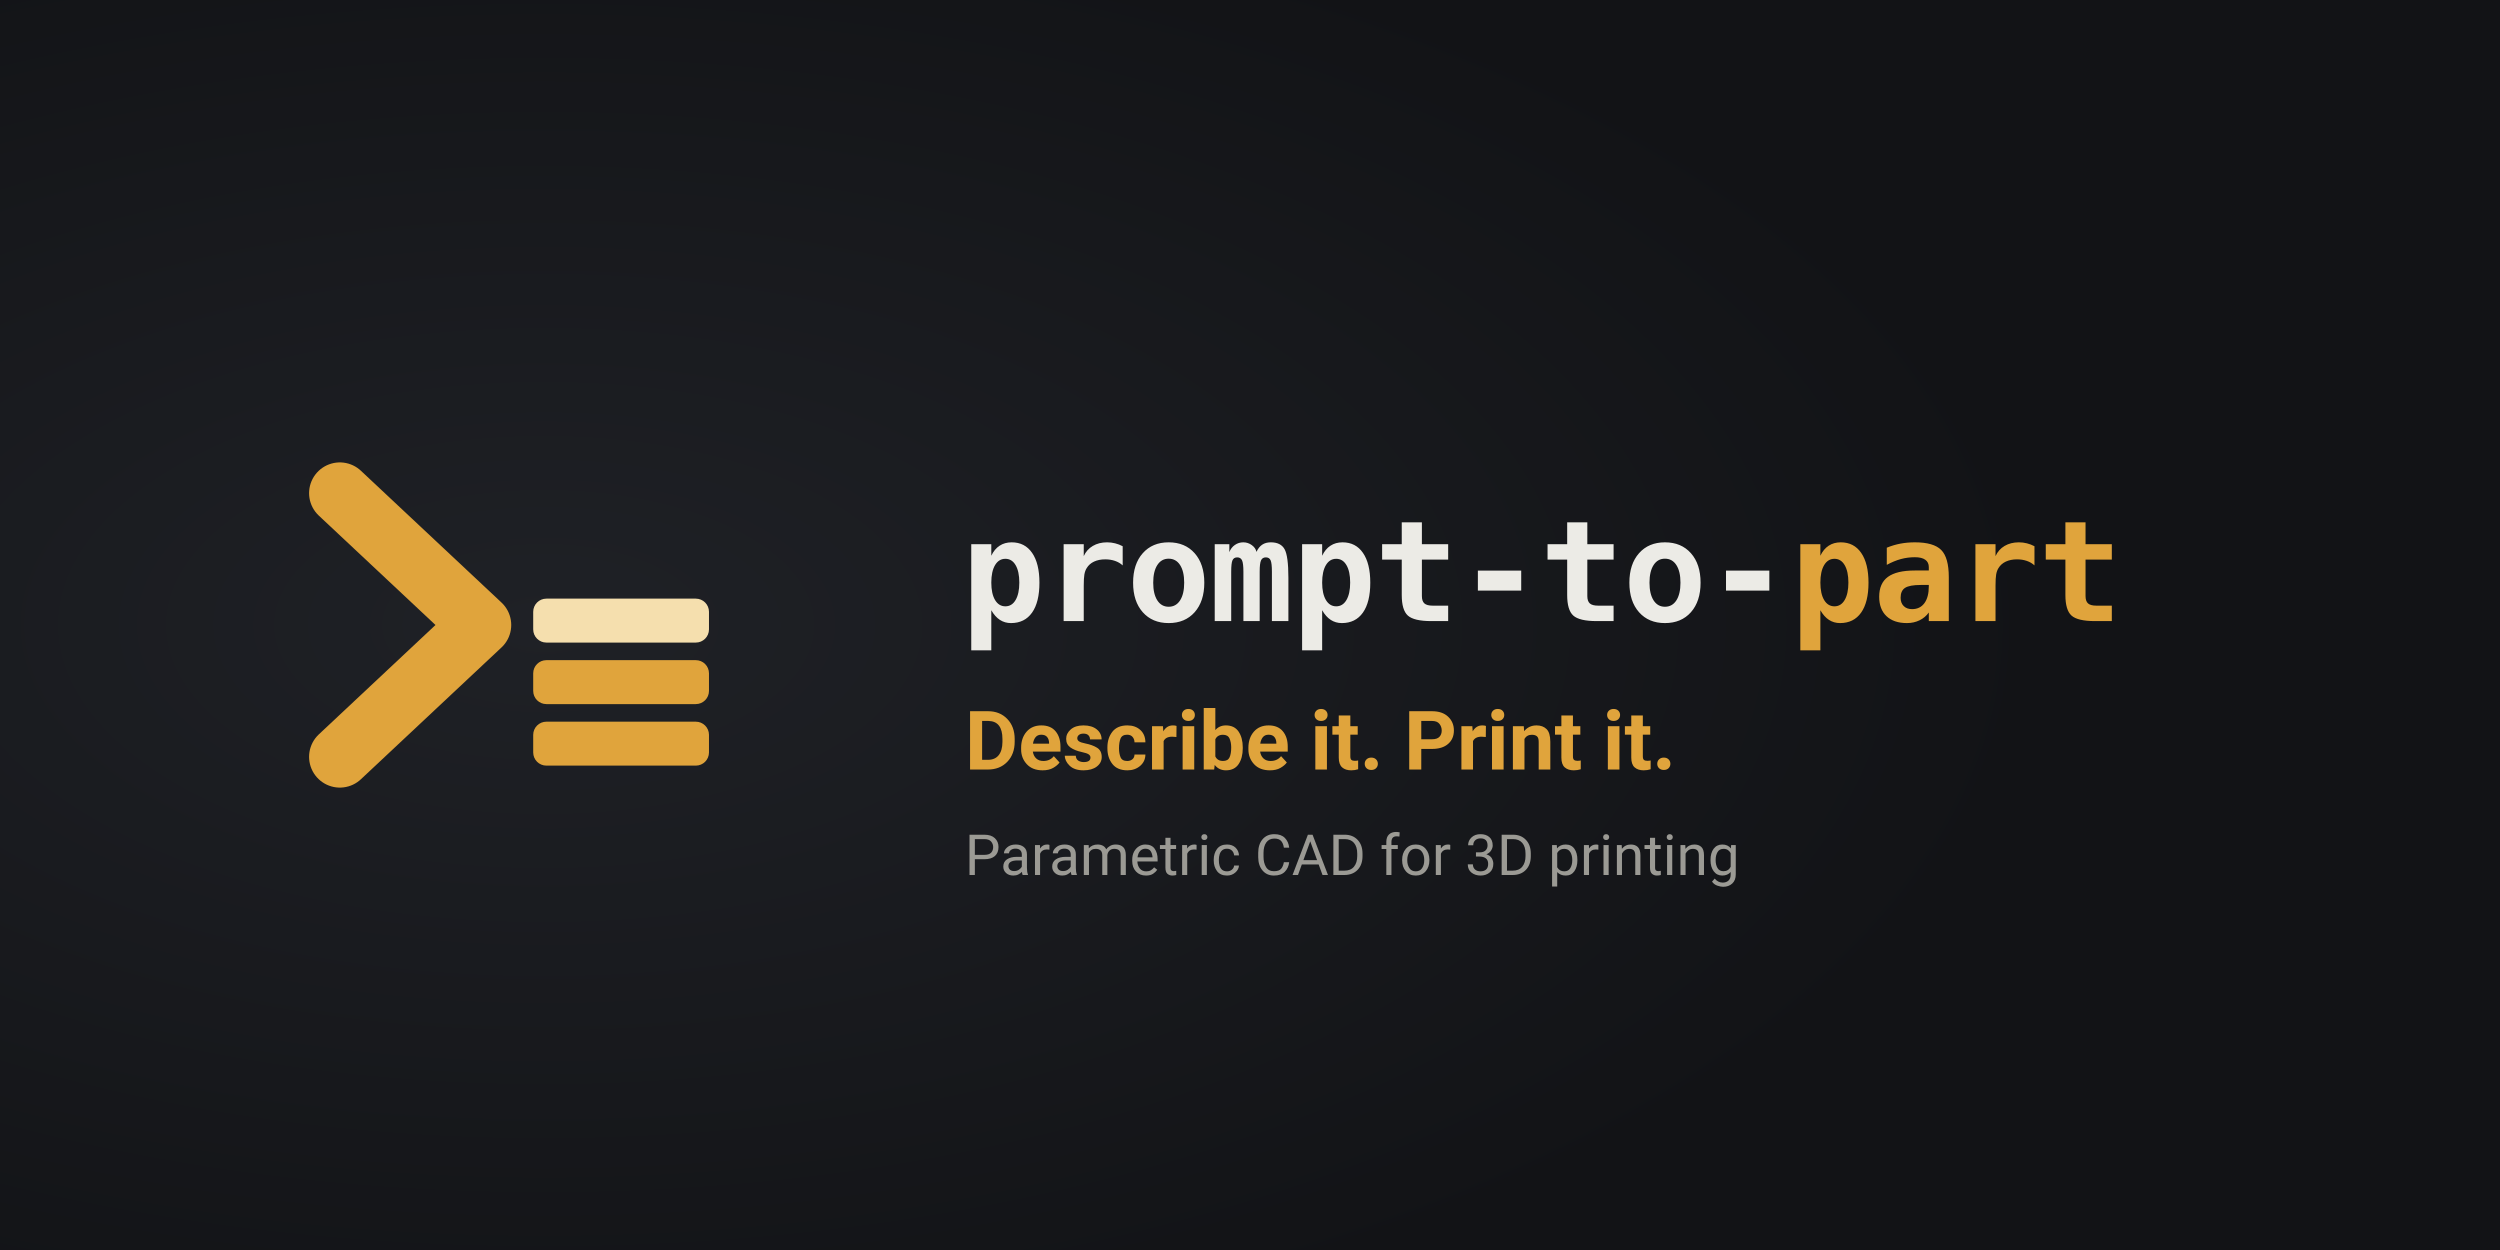
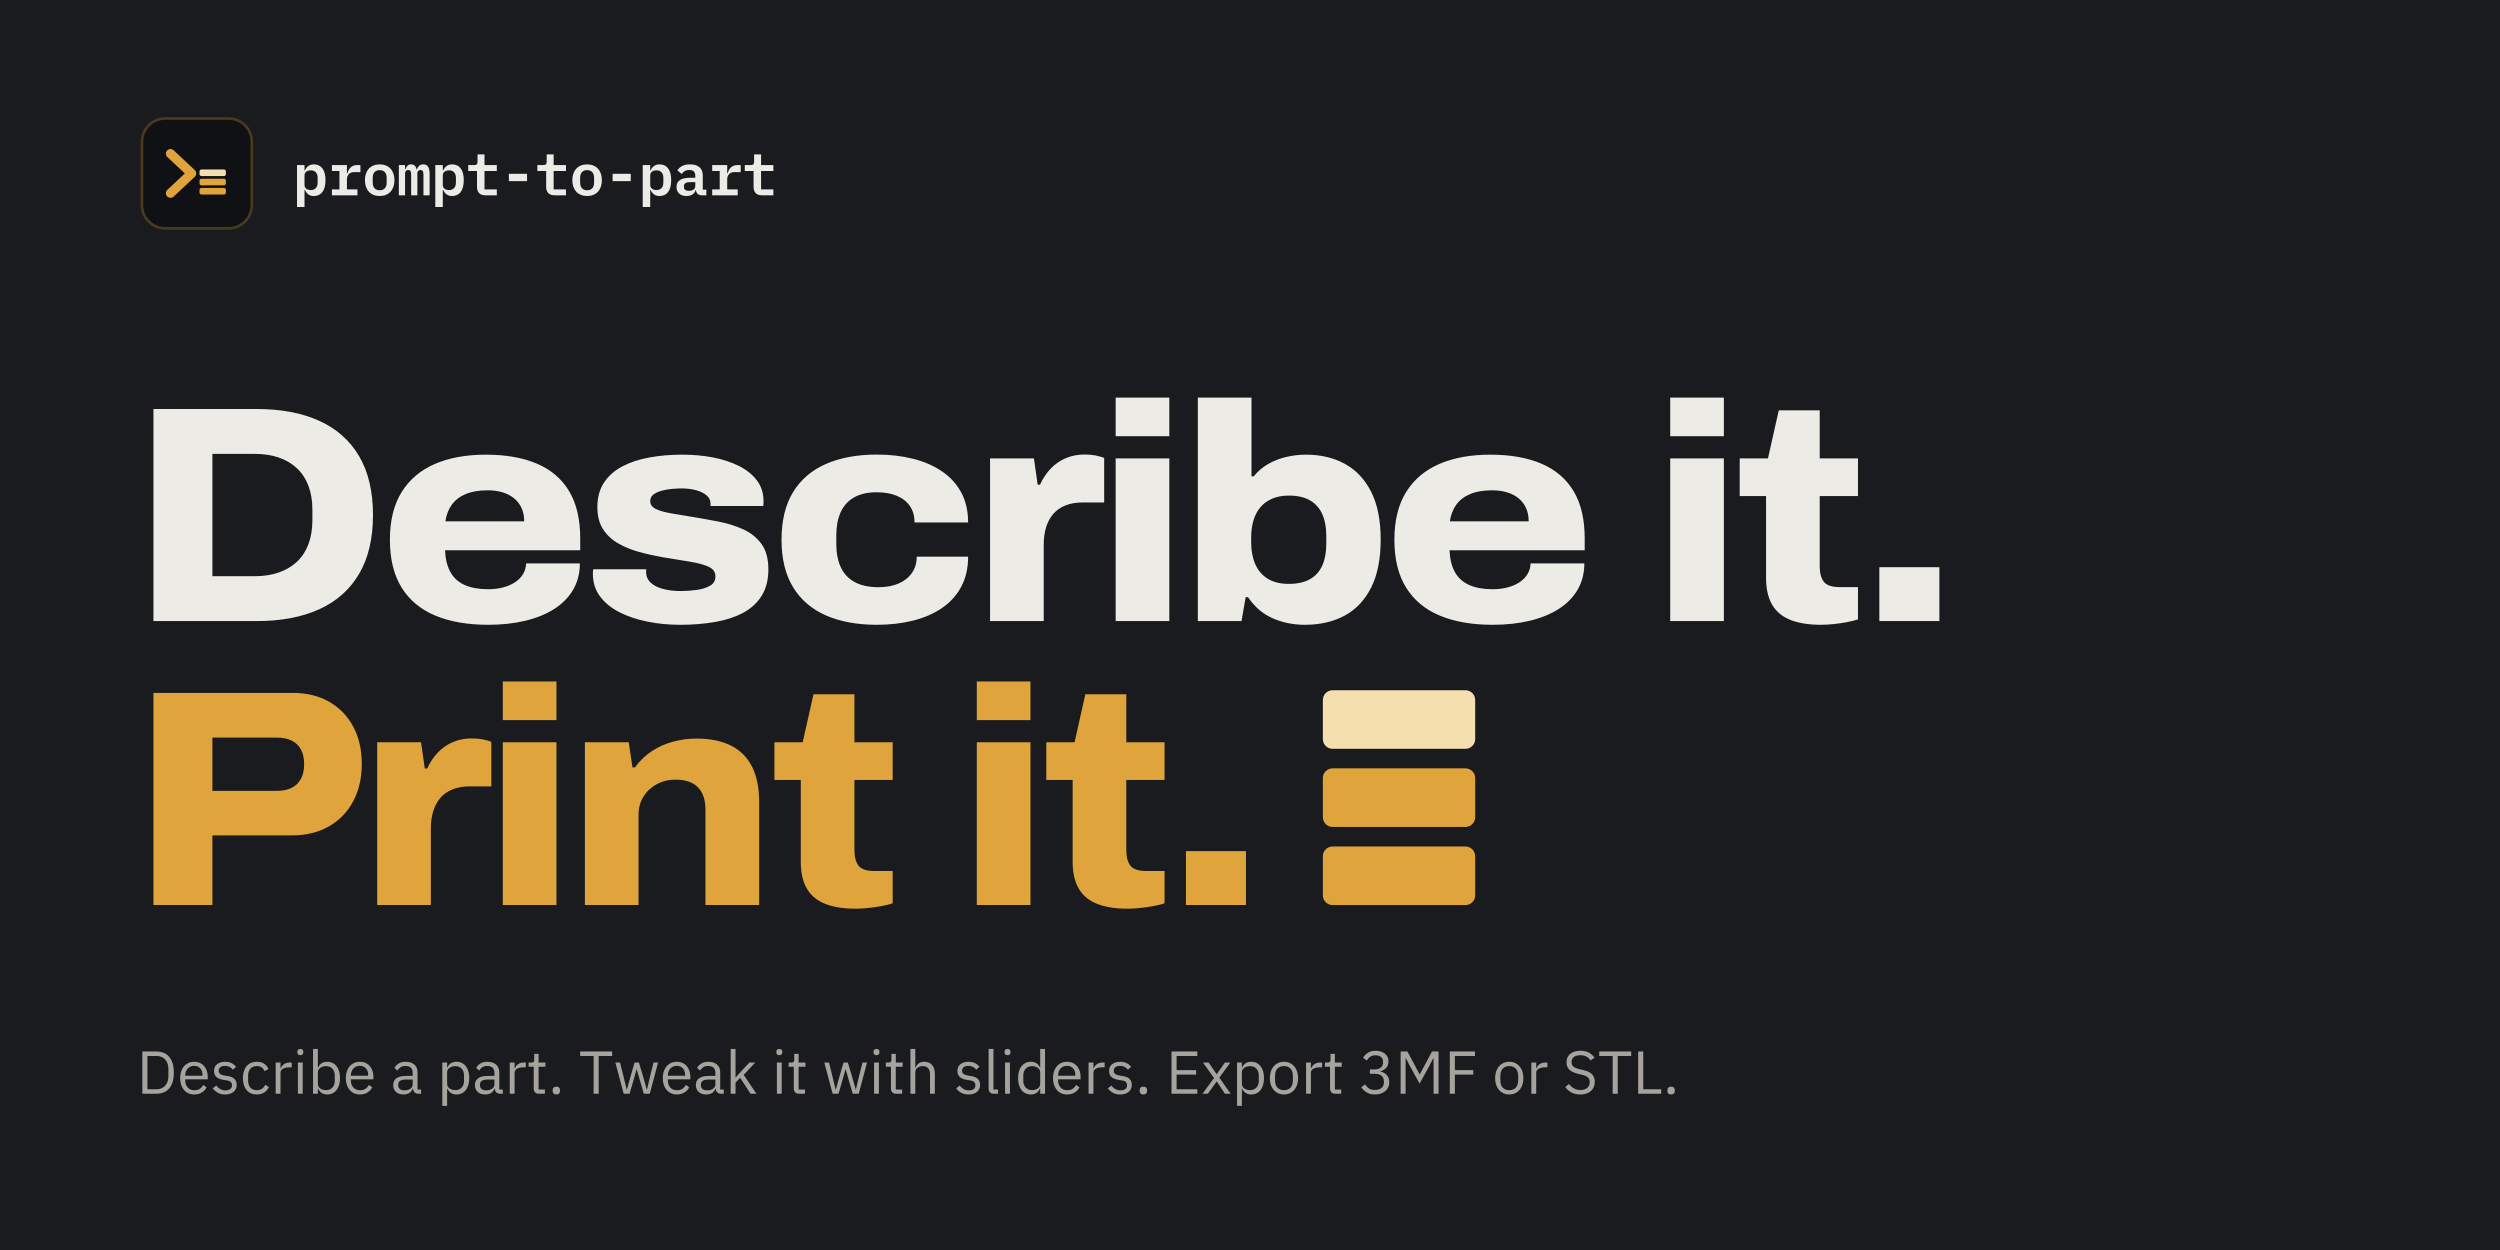
<svg xmlns="http://www.w3.org/2000/svg" viewBox="0 0 1280 640" width="1280" height="640">
-   <defs>
-     <radialGradient id="glow" cx="22%" cy="50%" r="60%">
-       <stop offset="0" stop-color="#1f2126" />
-       <stop offset="1" stop-color="#121316" />
-     </radialGradient>
-   </defs>
-   <rect width="1280" height="640" fill="url(#glow)" />
-   <g transform="translate(120 176) scale(4.5)">
-     <path d="M12 17L28 32L12 47" fill="none" stroke="#e0a43c" stroke-width="7" stroke-linecap="round" stroke-linejoin="round" />
-     <rect x="34" y="29" width="20" height="5" rx="1.5" fill="#f5dfae" />
-     <g fill="#e0a43c">
-       <rect x="34" y="36" width="20" height="5" rx="1.5" />
-       <rect x="34" y="43" width="20" height="5" rx="1.5" />
+   <rect width="1280" height="640" fill="#191b1f" />
+   <g transform="translate(72 60) scale(0.9)">
+     <rect width="64" height="64" rx="14" fill="#101114" />
+     <rect x=".75" y=".75" width="62.5" height="62.5" rx="13.25" fill="none" stroke="#e0a43c" stroke-opacity=".28" stroke-width="1.5" />
+     <g transform="translate(8 8) scale(.75)">
+       <path d="M12 17L28 32L12 47" fill="none" stroke="#e0a43c" stroke-width="7" stroke-linecap="round" stroke-linejoin="round" />
+       <rect x="34" y="29" width="20" height="5" rx="1.5" fill="#f5dfae" />
+       <rect x="34" y="36" width="20" height="5" rx="1.5" fill="#e0a43c" />
+       <rect x="34" y="43" width="20" height="5" rx="1.5" fill="#e0a43c" />
    </g>
  </g>
-   <text x="492" y="318" font-family="JetBrainsMono Nerd Font, JetBrains Mono, monospace" font-weight="700" font-size="72" fill="#ecebe6" letter-spacing="-1">prompt-to-<tspan fill="#e0a43c">part</tspan>
-   </text>
-   <text x="494" y="394" font-family="Roboto, Open Sans, sans-serif" font-weight="600" font-size="42" fill="#e0a43c">Describe it. Print it.</text>
-   <text x="494" y="448" font-family="Roboto, Open Sans, sans-serif" font-weight="400" font-size="29" fill="#9b9a94">Parametric CAD for 3D printing</text>
+   <path fill="#ecebe6" d="M152.07 84.52H155.91V87.25H156.12Q156.75 85.84 157.845 85.0Q158.94 84.16 160.74 84.16Q162.06 84.16 163.155 84.655Q164.25 85.15 165.03 86.155Q165.81 87.16 166.23 88.69Q166.65 90.22 166.65 92.26Q166.65 94.3 166.23 95.83Q165.81 97.36 165.03 98.365Q164.25 99.37 163.155 99.865Q162.06 100.36 160.74 100.36Q158.94 100.36 157.845 99.52Q156.75 98.68 156.12 97.27H155.91V106.0H152.07ZM159.12 97.3Q160.8 97.3 161.715 96.28Q162.63 95.26 162.63 93.49V91.03Q162.63 89.26 161.715 88.24Q160.8 87.22 159.12 87.22Q157.8 87.22 156.855 87.865Q155.91 88.51 155.91 89.83V94.69Q155.91 96.01 156.855 96.655Q157.8 97.3 159.12 97.3Z M169.95 96.97H173.79V87.55H169.95V84.52H177.63V88.75H177.87Q178.08 87.94 178.455 87.175Q178.83 86.41 179.415 85.825Q180.0 85.24 180.84 84.88Q181.68 84.52 182.85 84.52H184.53V88.12H181.35Q179.61 88.12 178.62 89.14Q177.63 90.16 177.63 91.75V96.97H183.0V100.0H169.95Z M194.4 100.36Q192.63 100.36 191.235 99.79Q189.84 99.22 188.865 98.17Q187.89 97.12 187.365 95.62Q186.84 94.12 186.84 92.26Q186.84 90.4 187.365 88.9Q187.89 87.4 188.865 86.35Q189.84 85.3 191.235 84.73Q192.63 84.16 194.4 84.16Q196.14 84.16 197.55 84.73Q198.96 85.3 199.935 86.35Q200.91 87.4 201.435 88.9Q201.96 90.4 201.96 92.26Q201.96 94.12 201.435 95.62Q200.91 97.12 199.935 98.17Q198.96 99.22 197.55 99.79Q196.14 100.36 194.4 100.36ZM194.4 97.42Q196.05 97.42 197.01 96.415Q197.97 95.41 197.97 93.46V91.06Q197.97 89.11 197.01 88.105Q196.05 87.1 194.4 87.1Q192.75 87.1 191.79 88.105Q190.83 89.11 190.83 91.06V93.46Q190.83 95.41 191.79 96.415Q192.75 97.42 194.4 97.42Z M204.21 100.0V84.52H207.39V86.65H207.57Q207.93 85.63 208.605 84.895Q209.28 84.16 210.51 84.16Q211.68 84.16 212.37 84.835Q213.06 85.51 213.27 86.74H213.42Q213.81 85.69 214.575 84.925Q215.34 84.16 216.75 84.16Q218.46 84.16 219.21 85.39Q219.96 86.62 219.96 89.02V100.0H216.81V89.47Q216.81 88.12 216.435 87.58Q216.06 87.04 215.31 87.04Q214.62 87.04 214.155 87.49Q213.69 87.94 213.69 88.87V100.0H210.51V89.47Q210.51 88.12 210.15 87.58Q209.79 87.04 209.04 87.04Q208.32 87.04 207.855 87.49Q207.39 87.94 207.39 88.87V100.0Z M222.87 84.52H226.71V87.25H226.92Q227.55 85.84 228.645 85.0Q229.74 84.16 231.54 84.16Q232.86 84.16 233.955 84.655Q235.05 85.15 235.83 86.155Q236.61 87.16 237.03 88.69Q237.45 90.22 237.45 92.26Q237.45 94.3 237.03 95.83Q236.61 97.36 235.83 98.365Q235.05 99.37 233.955 99.865Q232.86 100.36 231.54 100.36Q229.74 100.36 228.645 99.52Q227.55 98.68 226.92 97.27H226.71V106.0H222.87ZM229.92 97.3Q231.6 97.3 232.515 96.28Q233.43 95.26 233.43 93.49V91.03Q233.43 89.26 232.515 88.24Q231.6 87.22 229.92 87.22Q228.6 87.22 227.655 87.865Q226.71 88.51 226.71 89.83V94.69Q226.71 96.01 227.655 96.655Q228.6 97.3 229.92 97.3Z M248.55 100.0Q246.33 100.0 245.28 98.83Q244.23 97.66 244.23 95.8V87.55H239.73V84.52H242.79Q243.72 84.52 244.11 84.145Q244.5 83.77 244.5 82.81V79.06H248.07V84.52H254.37V87.55H248.07V96.97H254.37V100.0Z M260.55 92.74V88.99H269.85V92.74Z M283.95 100.0Q281.73 100.0 280.68 98.83Q279.63 97.66 279.63 95.8V87.55H275.13V84.52H278.19Q279.12 84.52 279.51 84.145Q279.9 83.77 279.9 82.81V79.06H283.47V84.52H289.77V87.55H283.47V96.97H289.77V100.0Z M300.6 100.36Q298.83 100.36 297.435 99.79Q296.04 99.22 295.065 98.17Q294.09 97.12 293.565 95.62Q293.04 94.12 293.04 92.26Q293.04 90.4 293.565 88.9Q294.09 87.4 295.065 86.35Q296.04 85.3 297.435 84.73Q298.83 84.16 300.6 84.16Q302.34 84.16 303.75 84.73Q305.16 85.3 306.135 86.35Q307.11 87.4 307.635 88.9Q308.16 90.4 308.16 92.26Q308.16 94.12 307.635 95.62Q307.11 97.12 306.135 98.17Q305.16 99.22 303.75 99.79Q302.34 100.36 300.6 100.36ZM300.6 97.42Q302.25 97.42 303.21 96.415Q304.17 95.41 304.17 93.46V91.06Q304.17 89.11 303.21 88.105Q302.25 87.1 300.6 87.1Q298.95 87.1 297.99 88.105Q297.03 89.11 297.03 91.06V93.46Q297.03 95.41 297.99 96.415Q298.95 97.42 300.6 97.42Z M313.65 92.74V88.99H322.95V92.74Z M329.07 84.52H332.91V87.25H333.12Q333.75 85.84 334.845 85.0Q335.94 84.16 337.74 84.16Q339.06 84.16 340.155 84.655Q341.25 85.15 342.03 86.155Q342.81 87.16 343.23 88.69Q343.65 90.22 343.65 92.26Q343.65 94.3 343.23 95.83Q342.81 97.36 342.03 98.365Q341.25 99.37 340.155 99.865Q339.06 100.36 337.74 100.36Q335.94 100.36 334.845 99.52Q333.75 98.68 333.12 97.27H332.91V106.0H329.07ZM336.12 97.3Q337.8 97.3 338.715 96.28Q339.63 95.26 339.63 93.49V91.03Q339.63 89.26 338.715 88.24Q337.8 87.22 336.12 87.22Q334.8 87.22 333.855 87.865Q332.91 88.51 332.91 89.83V94.69Q332.91 96.01 333.855 96.655Q334.8 97.3 336.12 97.3Z M359.4 100.0Q357.99 100.0 357.225 99.295Q356.46 98.59 356.31 97.33H356.16Q355.74 98.77 354.51 99.565Q353.28 100.36 351.48 100.36Q349.14 100.36 347.76 99.13Q346.38 97.9 346.38 95.71Q346.38 91.03 353.25 91.03H355.98V90.01Q355.98 88.54 355.26 87.79Q354.54 87.04 352.92 87.04Q351.45 87.04 350.55 87.61Q349.65 88.18 349.02 89.08L346.83 87.22Q347.55 85.93 349.155 85.045Q350.76 84.16 353.31 84.16Q356.37 84.16 358.095 85.585Q359.82 87.01 359.82 89.83V97.12H361.65V100.0ZM352.77 97.72Q354.15 97.72 355.065 97.075Q355.98 96.43 355.98 95.32V93.25H353.34Q350.19 93.25 350.19 95.23V95.83Q350.19 96.76 350.88 97.24Q351.57 97.72 352.77 97.72Z M364.65 96.97H368.49V87.55H364.65V84.52H372.33V88.75H372.57Q372.78 87.94 373.155 87.175Q373.53 86.41 374.115 85.825Q374.7 85.24 375.54 84.88Q376.38 84.52 377.55 84.52H379.23V88.12H376.05Q374.31 88.12 373.32 89.14Q372.33 90.16 372.33 91.75V96.97H377.7V100.0H364.65Z M390.15 100.0Q387.93 100.0 386.88 98.83Q385.83 97.66 385.83 95.8V87.55H381.33V84.52H384.39Q385.32 84.52 385.71 84.145Q386.1 83.77 386.1 82.81V79.06H389.67V84.52H395.97V87.55H389.67V96.97H395.97V100.0Z" />
+   <path fill="#ecebe6" d="M78.563 318.0V209.406H131.343Q150.151 209.406 163.465 215.462Q176.779 221.518 183.873 233.566Q190.966 245.614 190.966 263.72Q190.966 281.71 183.873 293.799Q176.779 305.888 163.465 311.944Q150.151 318.0 131.343 318.0ZM108.75 295.024H130.269Q137.271 295.024 142.771 293.108Q148.271 291.191 152.11 287.542Q155.95 283.893 157.947 278.538Q159.944 273.182 159.944 266.307V261.054Q159.944 254.141 157.947 248.806Q155.95 243.471 152.11 239.822Q148.271 236.173 142.771 234.277Q137.271 232.382 130.269 232.382H108.75Z M249.895 319.896Q234.313 319.896 223.04 315.256Q211.768 310.615 205.701 300.957Q199.633 291.298 199.633 276.36Q199.633 261.626 205.623 251.969Q211.613 242.311 222.631 237.551Q233.649 232.79 248.773 232.79Q264.2 232.79 274.998 237.427Q285.795 242.065 291.434 251.541Q297.073 261.017 297.073 275.65V281.747H227.872Q228.134 288.414 230.604 292.883Q233.075 297.352 237.932 299.519Q242.79 301.685 249.974 301.685Q254.041 301.685 257.538 300.772Q261.035 299.859 263.653 298.142Q266.272 296.425 267.767 293.98Q269.262 291.535 269.366 288.475H296.894Q296.894 295.895 293.549 301.754Q290.205 307.614 283.99 311.645Q277.776 315.676 269.125 317.786Q260.474 319.896 249.895 319.896ZM228.033 266.935H268.388Q268.388 263.054 267.042 260.11Q265.695 257.165 263.206 255.127Q260.716 253.088 257.266 252.063Q253.816 251.038 249.612 251.038Q243.096 251.038 238.516 252.923Q233.936 254.809 231.357 258.362Q228.779 261.915 228.033 266.935Z M348.28 319.896Q339.518 319.896 331.496 318.282Q323.475 316.669 317.181 313.467Q310.887 310.265 307.222 305.375Q303.556 300.485 303.556 293.81Q303.556 293.191 303.592 292.602Q303.628 292.013 303.749 291.456H330.913Q330.827 291.865 330.81 292.281Q330.793 292.697 330.793 293.013Q330.916 296.395 333.372 298.523Q335.827 300.65 339.835 301.632Q343.842 302.615 348.502 302.615Q352.277 302.615 356.412 302.081Q360.548 301.547 363.426 299.958Q366.305 298.37 366.305 295.122Q366.305 291.705 362.623 290.093Q358.942 288.481 352.814 287.508Q346.686 286.535 339.263 285.292Q332.98 284.196 327.038 282.546Q321.095 280.896 316.318 278.108Q311.541 275.321 308.697 270.845Q305.853 266.369 305.853 259.658Q305.853 252.241 309.238 247.113Q312.624 241.984 318.604 238.817Q324.584 235.65 332.496 234.216Q340.407 232.783 349.459 232.783Q357.547 232.783 364.966 234.196Q372.384 235.609 378.248 238.529Q384.111 241.448 387.518 245.947Q390.925 250.445 390.925 256.543Q390.925 257.201 390.906 257.972Q390.887 258.742 390.767 259.089H363.812V258.001Q363.812 255.322 361.732 253.591Q359.652 251.86 356.298 250.965Q352.944 250.071 348.942 250.071Q346.987 250.071 344.241 250.299Q341.495 250.526 338.916 251.202Q336.336 251.878 334.628 253.146Q332.919 254.413 332.919 256.565Q332.919 259.235 335.871 260.631Q338.822 262.028 343.7 262.843Q348.578 263.658 354.34 264.626Q361.048 265.721 367.951 267.067Q374.853 268.413 380.621 271.056Q386.388 273.7 389.898 278.534Q393.409 283.369 393.409 291.478Q393.409 299.537 389.961 305.05Q386.514 310.563 380.38 313.808Q374.245 317.052 366.019 318.474Q357.793 319.896 348.28 319.896Z M448.985 319.896Q433.867 319.896 422.922 315.115Q411.977 310.333 406.06 300.655Q400.142 290.978 400.142 276.326Q400.142 261.591 406.079 251.929Q412.015 242.267 422.96 237.506Q433.904 232.745 448.985 232.745Q458.883 232.745 467.371 234.858Q475.859 236.97 482.249 241.296Q488.639 245.623 492.157 252.16Q495.675 258.696 495.675 267.504H468.237Q468.237 262.496 465.831 259.051Q463.426 255.606 459.102 253.826Q454.779 252.047 448.91 252.047Q441.851 252.047 437.256 254.686Q432.662 257.326 430.425 262.258Q428.188 267.189 428.188 274.092V278.641Q428.188 285.472 430.485 290.417Q432.782 295.363 437.576 298.001Q442.37 300.639 449.82 300.639Q455.707 300.639 460.073 298.763Q464.439 296.887 466.901 293.344Q469.363 289.801 469.363 285.017H495.675Q495.675 293.829 492.14 300.426Q488.605 307.023 482.271 311.33Q475.938 315.637 467.41 317.767Q458.883 319.896 448.985 319.896Z M506.914 318.0V234.686H529.363L531.283 248.136H532.506Q534.626 243.446 537.925 239.964Q541.224 236.483 545.66 234.593Q550.097 232.704 555.337 232.704Q558.36 232.704 560.949 233.205Q563.539 233.706 565.34 234.459V257.261H554.461Q549.206 257.261 545.401 258.818Q541.596 260.375 539.168 263.264Q536.739 266.152 535.563 270.094Q534.386 274.035 534.386 278.842V318.0Z M571.22 223.346V203.56H598.692V223.346ZM571.22 318.0V234.686H598.692V318.0Z M668.1 319.896Q659.304 319.896 651.705 316.6Q644.106 313.304 638.999 305.772H637.776L635.659 318.0H613.293V203.56H640.765V243.872H641.916Q644.94 240.107 649.177 237.64Q653.415 235.174 658.44 233.982Q663.466 232.79 668.675 232.79Q679.97 232.79 688.572 237.494Q697.175 242.198 702.042 251.817Q706.909 261.437 706.909 276.278Q706.909 291.132 702.044 300.81Q697.178 310.488 688.469 315.192Q679.759 319.896 668.1 319.896ZM659.851 298.948Q666.502 298.948 670.759 296.509Q675.016 294.07 677.038 289.465Q679.06 284.859 679.06 278.479V274.326Q679.06 267.908 677.038 263.322Q675.016 258.736 670.794 256.237Q666.572 253.738 659.92 253.738Q655.02 253.738 651.375 255.307Q647.73 256.877 645.338 259.691Q642.945 262.506 641.772 266.454Q640.6 270.401 640.6 275.196V277.681Q640.6 284.025 642.678 288.821Q644.757 293.618 649.053 296.283Q653.35 298.948 659.851 298.948Z M764.185 319.896Q748.603 319.896 737.33 315.256Q726.058 310.615 719.991 300.957Q713.923 291.298 713.923 276.36Q713.923 261.626 719.913 251.969Q725.903 242.311 736.921 237.551Q747.939 232.79 763.063 232.79Q778.49 232.79 789.288 237.427Q800.085 242.065 805.724 251.541Q811.363 261.017 811.363 275.65V281.747H742.162Q742.424 288.414 744.894 292.883Q747.365 297.352 752.222 299.519Q757.08 301.685 764.264 301.685Q768.331 301.685 771.828 300.772Q775.325 299.859 777.943 298.142Q780.562 296.425 782.057 293.98Q783.552 291.535 783.656 288.475H811.184Q811.184 295.895 807.839 301.754Q804.495 307.614 798.28 311.645Q792.066 315.676 783.415 317.786Q774.764 319.896 764.185 319.896ZM742.323 266.935H782.678Q782.678 263.054 781.332 260.11Q779.985 257.165 777.496 255.127Q775.006 253.088 771.556 252.063Q768.106 251.038 763.902 251.038Q757.386 251.038 752.806 252.923Q748.226 254.809 745.647 258.362Q743.069 261.915 742.323 266.935Z M855.146 223.346V203.56H882.618V223.346ZM855.146 318.0V234.686H882.618V318.0Z M932.398 319.896Q923.173 319.896 916.88 317.475Q910.587 315.055 907.404 309.724Q904.22 304.393 904.22 295.77V253.981H890.728V234.686H905.199L910.727 210.101H931.692V234.686H951.281V253.981H931.692V289.935Q931.692 295.129 933.805 297.865Q935.918 300.601 942.032 300.601H951.281V317.12Q949.13 317.873 945.679 318.529Q942.229 319.185 938.664 319.541Q935.099 319.896 932.398 319.896Z M962.224 318.0V290.422H992.958V318.0Z" />
+   <path fill="#e0a43c" d="M78.563 463.36V354.766H149.837Q160.713 354.766 168.637 359.357Q176.561 363.948 180.896 372.102Q185.231 380.257 185.231 391.099Q185.231 402.043 180.798 410.312Q176.365 418.582 168.332 423.149Q160.298 427.716 149.436 427.716H108.75V463.36ZM108.75 404.918H141.684Q148.549 404.918 152.133 401.361Q155.717 397.804 155.717 391.26Q155.717 386.818 154.129 383.821Q152.542 380.824 149.443 379.238Q146.345 377.652 141.684 377.652H108.75Z M193.126 463.36V380.046H215.575L217.495 393.496H218.718Q220.838 388.806 224.137 385.324Q227.436 381.843 231.872 379.953Q236.309 378.064 241.549 378.064Q244.572 378.064 247.161 378.565Q249.751 379.066 251.552 379.819V402.621H240.673Q235.418 402.621 231.613 404.178Q227.808 405.735 225.38 408.624Q222.951 411.512 221.775 415.454Q220.598 419.395 220.598 424.202V463.36Z M257.432 368.706V348.92H284.904V368.706ZM257.432 463.36V380.046H284.904V463.36Z M299.46 463.36V380.046H321.909L323.829 392.904H325.087Q328.816 387.827 333.771 384.57Q338.726 381.313 344.573 379.731Q350.42 378.15 356.575 378.15Q367.082 378.15 374.212 381.721Q381.342 385.293 385.018 392.488Q388.694 399.682 388.694 410.627V463.36H361.184V414.467Q361.184 410.615 360.164 407.742Q359.143 404.87 357.216 402.971Q355.289 401.073 352.445 400.123Q349.601 399.173 345.907 399.173Q340.545 399.173 336.259 401.507Q331.972 403.842 329.452 407.877Q326.932 411.912 326.932 417.176V463.36Z M438.174 465.256Q428.949 465.256 422.656 462.835Q416.363 460.415 413.18 455.084Q409.996 449.753 409.996 441.13V399.341H396.504V380.046H410.975L416.503 355.461H437.468V380.046H457.057V399.341H437.468V435.295Q437.468 440.489 439.581 443.225Q441.694 445.961 447.808 445.961H457.057V462.48Q454.906 463.233 451.455 463.889Q448.005 464.545 444.44 464.901Q440.875 465.256 438.174 465.256Z M500.12 368.706V348.92H527.592V368.706ZM500.12 463.36V380.046H527.592V463.36Z M577.372 465.256Q568.147 465.256 561.854 462.835Q555.561 460.415 552.378 455.084Q549.194 449.753 549.194 441.13V399.341H535.702V380.046H550.173L555.701 355.461H576.666V380.046H596.255V399.341H576.666V435.295Q576.666 440.489 578.779 443.225Q580.892 445.961 587.006 445.961H596.255V462.48Q594.104 463.233 590.653 463.889Q587.203 464.545 583.638 464.901Q580.073 465.256 577.372 465.256Z M607.198 463.36V435.782H637.932V463.36Z" />
+   <rect x="677.3" y="433.4" width="78" height="30" rx="5" fill="#e0a43c" />
+   <rect x="677.3" y="393.4" width="78" height="30" rx="5" fill="#e0a43c" />
+   <rect x="677.3" y="353.4" width="78" height="30" rx="5" fill="#f5dfae" />
+   <path fill="#a5a39c" d="M72.883 560.0V538.362H80.137Q82.834 538.362 84.834 539.555Q86.833 540.749 87.918 543.151Q89.003 545.554 89.003 549.181Q89.003 552.808 87.918 555.211Q86.833 557.613 84.834 558.807Q82.834 560.0 80.137 560.0ZM75.487 557.706H80.137Q81.935 557.706 83.299 556.9Q84.663 556.094 85.438 554.591Q86.213 553.087 86.213 550.948V547.414Q86.213 545.275 85.438 543.756Q84.663 542.237 83.299 541.447Q81.935 540.656 80.137 540.656H75.487Z M99.45 560.372Q97.28 560.372 95.668 559.333Q94.056 558.295 93.157 556.419Q92.258 554.544 92.258 552.002Q92.258 549.46 93.157 547.584Q94.056 545.709 95.668 544.67Q97.28 543.632 99.45 543.632Q101.589 543.632 103.139 544.639Q104.689 545.647 105.526 547.414Q106.363 549.181 106.363 551.444V552.622H94.862V553.366Q94.862 555.443 96.118 556.822Q97.373 558.202 99.605 558.202Q101.124 558.202 102.255 557.489Q103.387 556.776 104.007 555.443L105.774 556.714Q104.999 558.326 103.356 559.349Q101.713 560.372 99.45 560.372ZM99.45 545.709Q98.117 545.709 97.079 546.329Q96.04 546.949 95.451 548.049Q94.862 549.15 94.862 550.545V550.762H103.697V550.421Q103.697 548.995 103.17 547.941Q102.643 546.887 101.682 546.298Q100.721 545.709 99.45 545.709Z M115.26 560.372Q113.059 560.372 111.54 559.519Q110.021 558.667 108.936 557.241L110.703 555.815Q111.633 556.962 112.78 557.613Q113.927 558.264 115.446 558.264Q117.027 558.264 117.91 557.582Q118.794 556.9 118.794 555.66Q118.794 554.73 118.189 554.048Q117.585 553.366 116.004 553.149L114.733 552.963Q113.276 552.746 112.098 552.235Q110.92 551.723 110.253 550.777Q109.587 549.832 109.587 548.344Q109.587 545.957 111.214 544.794Q112.842 543.632 115.291 543.632Q116.593 543.632 117.6 543.942Q118.608 544.252 119.414 544.825Q120.22 545.399 120.871 546.205L119.228 547.693Q118.701 546.949 117.678 546.344Q116.655 545.74 115.105 545.74Q113.586 545.74 112.78 546.407Q111.974 547.073 111.974 548.22Q111.974 549.367 112.764 549.909Q113.555 550.452 115.043 550.7L116.283 550.886Q118.949 551.289 120.065 552.42Q121.181 553.552 121.181 555.381Q121.181 556.931 120.468 558.047Q119.755 559.163 118.422 559.767Q117.089 560.372 115.26 560.372Z M131.504 560.372Q128.125 560.372 126.249 558.109Q124.374 555.846 124.374 552.002Q124.374 548.158 126.249 545.895Q128.125 543.632 131.504 543.632Q133.891 543.632 135.348 544.686Q136.805 545.74 137.487 547.383L135.41 548.437Q134.976 547.197 133.969 546.515Q132.961 545.833 131.504 545.833Q129.303 545.833 128.171 547.181Q127.04 548.53 127.04 550.638V553.366Q127.04 555.443 128.171 556.807Q129.303 558.171 131.504 558.171Q133.023 558.171 134.108 557.458Q135.193 556.745 135.844 555.381L137.642 556.59Q136.867 558.295 135.332 559.333Q133.798 560.372 131.504 560.372Z M143.625 560.0H141.145V544.004H143.625V546.949H143.78Q144.059 546.174 144.648 545.507Q145.237 544.841 146.167 544.423Q147.097 544.004 148.399 544.004H149.36V546.484H147.903Q146.57 546.484 145.609 546.841Q144.648 547.197 144.137 547.786Q143.625 548.375 143.625 549.15Z M153.762 540.253Q152.987 540.253 152.615 539.865Q152.243 539.478 152.243 538.858V538.455Q152.243 537.835 152.615 537.447Q152.987 537.06 153.762 537.06Q154.568 537.06 154.925 537.447Q155.281 537.835 155.281 538.455V538.858Q155.281 539.478 154.925 539.865Q154.568 540.253 153.762 540.253ZM152.522 560.0V544.004H155.002V560.0Z M160.272 560.0V537.06H162.752V546.608H162.876Q163.496 545.089 164.705 544.361Q165.914 543.632 167.557 543.632Q169.572 543.632 171.029 544.655Q172.486 545.678 173.276 547.553Q174.067 549.429 174.067 552.002Q174.067 554.544 173.276 556.435Q172.486 558.326 171.029 559.349Q169.572 560.372 167.557 560.372Q165.914 560.372 164.751 559.628Q163.589 558.884 162.876 557.396H162.752V560.0ZM166.875 558.14Q168.983 558.14 170.192 556.822Q171.401 555.505 171.401 553.366V550.638Q171.401 548.499 170.192 547.182Q168.983 545.864 166.875 545.864Q165.759 545.864 164.814 546.267Q163.868 546.67 163.31 547.352Q162.752 548.034 162.752 548.933V554.885Q162.752 555.908 163.31 556.637Q163.868 557.365 164.814 557.753Q165.759 558.14 166.875 558.14Z M184.266 560.372Q182.096 560.372 180.484 559.333Q178.872 558.295 177.973 556.419Q177.074 554.544 177.074 552.002Q177.074 549.46 177.973 547.584Q178.872 545.709 180.484 544.67Q182.096 543.632 184.266 543.632Q186.405 543.632 187.955 544.639Q189.505 545.647 190.342 547.414Q191.179 549.181 191.179 551.444V552.622H179.678V553.366Q179.678 555.443 180.933 556.822Q182.189 558.202 184.421 558.202Q185.94 558.202 187.072 557.489Q188.203 556.776 188.823 555.443L190.59 556.714Q189.815 558.326 188.172 559.349Q186.529 560.372 184.266 560.372ZM184.266 545.709Q182.933 545.709 181.894 546.329Q180.856 546.949 180.267 548.049Q179.678 549.15 179.678 550.545V550.762H188.513V550.421Q188.513 548.995 187.986 547.941Q187.459 546.887 186.498 546.298Q185.537 545.709 184.266 545.709Z M215.607 560.0H214.212Q213.22 560.0 212.6 559.582Q211.98 559.163 211.701 558.419Q211.422 557.675 211.422 556.714V556.497L212.383 557.396H211.298Q210.802 558.853 209.577 559.612Q208.353 560.372 206.679 560.372Q204.137 560.372 202.726 559.07Q201.316 557.768 201.316 555.536Q201.316 554.017 202.06 552.979Q202.804 551.94 204.308 551.398Q205.811 550.855 208.136 550.855H211.298V549.274Q211.298 547.569 210.368 546.67Q209.438 545.771 207.516 545.771Q206.09 545.771 205.098 546.422Q204.106 547.073 203.455 548.158L201.967 546.763Q202.618 545.492 204.044 544.562Q205.47 543.632 207.64 543.632Q210.523 543.632 212.15 545.058Q213.778 546.484 213.778 549.026V557.83H215.607ZM211.298 552.715H208.012Q205.904 552.715 204.912 553.335Q203.92 553.955 203.92 555.133V555.784Q203.92 556.962 204.788 557.613Q205.656 558.264 207.082 558.264Q208.322 558.264 209.267 557.877Q210.213 557.489 210.755 556.822Q211.298 556.156 211.298 555.35Z M226.457 566.2V544.004H228.937V546.608H229.061Q229.681 545.089 230.89 544.361Q232.099 543.632 233.742 543.632Q235.757 543.632 237.214 544.655Q238.671 545.678 239.462 547.553Q240.252 549.429 240.252 552.002Q240.252 554.544 239.462 556.435Q238.671 558.326 237.214 559.349Q235.757 560.372 233.742 560.372Q232.099 560.372 230.936 559.628Q229.774 558.884 229.061 557.396H228.937V566.2ZM233.06 558.14Q235.168 558.14 236.377 556.822Q237.586 555.505 237.586 553.366V550.638Q237.586 548.499 236.377 547.182Q235.168 545.864 233.06 545.864Q231.944 545.864 230.999 546.267Q230.053 546.67 229.495 547.352Q228.937 548.034 228.937 548.933V554.885Q228.937 555.908 229.495 556.637Q230.053 557.365 230.999 557.753Q231.944 558.14 233.06 558.14Z M257.457 560.0H256.062Q255.07 560.0 254.45 559.582Q253.83 559.163 253.551 558.419Q253.272 557.675 253.272 556.714V556.497L254.233 557.396H253.148Q252.652 558.853 251.428 559.612Q250.203 560.372 248.529 560.372Q245.987 560.372 244.577 559.07Q243.166 557.768 243.166 555.536Q243.166 554.017 243.91 552.979Q244.654 551.94 246.157 551.398Q247.661 550.855 249.986 550.855H253.148V549.274Q253.148 547.569 252.218 546.67Q251.288 545.771 249.366 545.771Q247.94 545.771 246.948 546.422Q245.956 547.073 245.305 548.158L243.817 546.763Q244.468 545.492 245.894 544.562Q247.32 543.632 249.49 543.632Q252.373 543.632 254 545.058Q255.628 546.484 255.628 549.026V557.83H257.457ZM253.148 552.715H249.862Q247.754 552.715 246.762 553.335Q245.77 553.955 245.77 555.133V555.784Q245.77 556.962 246.638 557.613Q247.506 558.264 248.932 558.264Q250.172 558.264 251.118 557.877Q252.063 557.489 252.606 556.822Q253.148 556.156 253.148 555.35Z M263.471 560.0H260.991V544.004H263.471V546.949H263.626Q263.905 546.174 264.494 545.507Q265.083 544.841 266.013 544.423Q266.943 544.004 268.245 544.004H269.206V546.484H267.749Q266.416 546.484 265.455 546.841Q264.494 547.197 263.982 547.786Q263.471 548.375 263.471 549.15Z M279.002 560.0H275.902Q274.631 560.0 273.949 559.256Q273.267 558.512 273.267 557.365V546.174H270.632V544.004H272.12Q272.926 544.004 273.221 543.678Q273.515 543.353 273.515 542.547V539.571H275.747V544.004H279.25V546.174H275.747V557.83H279.002Z M284.83 560.372Q283.869 560.372 283.404 559.861Q282.939 559.349 282.939 558.574V558.171Q282.939 557.365 283.404 556.869Q283.869 556.373 284.83 556.373Q285.822 556.373 286.272 556.869Q286.721 557.365 286.721 558.171V558.574Q286.721 559.349 286.272 559.861Q285.822 560.372 284.83 560.372Z M313.412 540.656H306.53V560.0H303.926V540.656H297.044V538.362H313.412Z M319.333 560.0 315.055 544.004H317.473L319.178 550.917L320.883 557.923H320.945L322.898 550.917L324.913 544.004H327.114L329.191 550.917L331.175 557.923H331.237L332.88 550.917L334.616 544.004H336.941L332.694 560.0H329.625L327.393 552.312L325.998 547.445H325.936L324.572 552.312L322.34 560.0Z M346.551 560.372Q344.381 560.372 342.769 559.333Q341.157 558.295 340.258 556.419Q339.359 554.544 339.359 552.002Q339.359 549.46 340.258 547.584Q341.157 545.709 342.769 544.67Q344.381 543.632 346.551 543.632Q348.69 543.632 350.24 544.639Q351.79 545.647 352.627 547.414Q353.464 549.181 353.464 551.444V552.622H341.963V553.366Q341.963 555.443 343.219 556.822Q344.474 558.202 346.706 558.202Q348.225 558.202 349.357 557.489Q350.488 556.776 351.108 555.443L352.875 556.714Q352.1 558.326 350.457 559.349Q348.814 560.372 346.551 560.372ZM346.551 545.709Q345.218 545.709 344.18 546.329Q343.141 546.949 342.552 548.049Q341.963 549.15 341.963 550.545V550.762H350.798V550.421Q350.798 548.995 350.271 547.941Q349.744 546.887 348.783 546.298Q347.822 545.709 346.551 545.709Z M370.576 560.0H369.181Q368.189 560.0 367.569 559.582Q366.949 559.163 366.67 558.419Q366.391 557.675 366.391 556.714V556.497L367.352 557.396H366.267Q365.771 558.853 364.547 559.612Q363.322 560.372 361.648 560.372Q359.106 560.372 357.696 559.07Q356.285 557.768 356.285 555.536Q356.285 554.017 357.029 552.979Q357.773 551.94 359.277 551.398Q360.78 550.855 363.105 550.855H366.267V549.274Q366.267 547.569 365.337 546.67Q364.407 545.771 362.485 545.771Q361.059 545.771 360.067 546.422Q359.075 547.073 358.424 548.158L356.936 546.763Q357.587 545.492 359.013 544.562Q360.439 543.632 362.609 543.632Q365.492 543.632 367.12 545.058Q368.747 546.484 368.747 549.026V557.83H370.576ZM366.267 552.715H362.981Q360.873 552.715 359.881 553.335Q358.889 553.955 358.889 555.133V555.784Q358.889 556.962 359.757 557.613Q360.625 558.264 362.051 558.264Q363.291 558.264 364.237 557.877Q365.182 557.489 365.725 556.822Q366.267 556.156 366.267 555.35Z M374.11 560.0V537.06H376.59V548.747V551.599H376.714L379.163 548.871L383.689 544.004H386.696L380.775 550.328L387.285 560.0H384.278L378.977 551.847L376.59 554.296V560.0Z M399.003 540.253Q398.228 540.253 397.856 539.865Q397.484 539.478 397.484 538.858V538.455Q397.484 537.835 397.856 537.447Q398.228 537.06 399.003 537.06Q399.809 537.06 400.165 537.447Q400.522 537.835 400.522 538.455V538.858Q400.522 539.478 400.165 539.865Q399.809 540.253 399.003 540.253ZM397.763 560.0V544.004H400.243V560.0Z M412.147 560.0H409.047Q407.776 560.0 407.094 559.256Q406.412 558.512 406.412 557.365V546.174H403.777V544.004H405.265Q406.071 544.004 406.365 543.678Q406.66 543.353 406.66 542.547V539.571H408.892V544.004H412.395V546.174H408.892V557.83H412.147Z M426.314 560.0 422.036 544.004H424.454L426.159 550.917L427.864 557.923H427.926L429.879 550.917L431.894 544.004H434.095L436.172 550.917L438.156 557.923H438.218L439.861 550.917L441.597 544.004H443.922L439.675 560.0H436.606L434.374 552.312L432.979 547.445H432.917L431.553 552.312L429.321 560.0Z M448.758 540.253Q447.983 540.253 447.611 539.865Q447.239 539.478 447.239 538.858V538.455Q447.239 537.835 447.611 537.447Q447.983 537.06 448.758 537.06Q449.564 537.06 449.92 537.447Q450.277 537.835 450.277 538.455V538.858Q450.277 539.478 449.92 539.865Q449.564 540.253 448.758 540.253ZM447.518 560.0V544.004H449.998V560.0Z M461.902 560.0H458.802Q457.531 560.0 456.849 559.256Q456.167 558.512 456.167 557.365V546.174H453.532V544.004H455.02Q455.826 544.004 456.12 543.678Q456.415 543.353 456.415 542.547V539.571H458.647V544.004H462.15V546.174H458.647V557.83H461.902Z M466.149 560.0V537.06H468.629V546.608H468.753Q469.342 545.244 470.411 544.438Q471.481 543.632 473.279 543.632Q475.759 543.632 477.201 545.228Q478.642 546.825 478.642 549.739V560.0H476.162V550.173Q476.162 548.034 475.248 546.949Q474.333 545.864 472.535 545.864Q471.543 545.864 470.644 546.189Q469.745 546.515 469.187 547.197Q468.629 547.879 468.629 548.902V560.0Z M495.878 560.372Q493.677 560.372 492.158 559.519Q490.639 558.667 489.554 557.241L491.321 555.815Q492.251 556.962 493.398 557.613Q494.545 558.264 496.064 558.264Q497.645 558.264 498.529 557.582Q499.412 556.9 499.412 555.66Q499.412 554.73 498.808 554.048Q498.203 553.366 496.622 553.149L495.351 552.963Q493.894 552.746 492.716 552.235Q491.538 551.723 490.871 550.777Q490.205 549.832 490.205 548.344Q490.205 545.957 491.832 544.794Q493.46 543.632 495.909 543.632Q497.211 543.632 498.219 543.942Q499.226 544.252 500.032 544.825Q500.838 545.399 501.489 546.205L499.846 547.693Q499.319 546.949 498.296 546.344Q497.273 545.74 495.723 545.74Q494.204 545.74 493.398 546.407Q492.592 547.073 492.592 548.22Q492.592 549.367 493.382 549.909Q494.173 550.452 495.661 550.7L496.901 550.886Q499.567 551.289 500.683 552.42Q501.799 553.552 501.799 555.381Q501.799 556.931 501.086 558.047Q500.373 559.163 499.04 559.767Q497.707 560.372 495.878 560.372Z M511.006 560.0H508.805Q507.534 560.0 506.852 559.272Q506.17 558.543 506.17 557.427V537.06H508.65V557.83H511.006Z M515.842 540.253Q515.067 540.253 514.695 539.865Q514.323 539.478 514.323 538.858V538.455Q514.323 537.835 514.695 537.447Q515.067 537.06 515.842 537.06Q516.648 537.06 517.005 537.447Q517.361 537.835 517.361 538.455V538.858Q517.361 539.478 517.005 539.865Q516.648 540.253 515.842 540.253ZM514.602 560.0V544.004H517.082V560.0Z M532.582 560.0V557.396H532.458Q531.745 558.884 530.582 559.628Q529.42 560.372 527.777 560.372Q525.793 560.372 524.321 559.349Q522.848 558.326 522.057 556.435Q521.267 554.544 521.267 552.002Q521.267 549.429 522.057 547.553Q522.848 545.678 524.321 544.655Q525.793 543.632 527.777 543.632Q529.42 543.632 530.629 544.361Q531.838 545.089 532.458 546.608H532.582V537.06H535.062V560.0ZM528.459 558.14Q529.606 558.14 530.536 557.753Q531.466 557.365 532.024 556.637Q532.582 555.908 532.582 554.885V548.933Q532.582 548.034 532.024 547.352Q531.466 546.67 530.536 546.267Q529.606 545.864 528.459 545.864Q526.382 545.864 525.158 547.182Q523.933 548.499 523.933 550.638V553.366Q523.933 555.505 525.158 556.822Q526.382 558.14 528.459 558.14Z M546.346 560.372Q544.176 560.372 542.564 559.333Q540.952 558.295 540.053 556.419Q539.154 554.544 539.154 552.002Q539.154 549.46 540.053 547.584Q540.952 545.709 542.564 544.67Q544.176 543.632 546.346 543.632Q548.485 543.632 550.035 544.639Q551.585 545.647 552.422 547.414Q553.259 549.181 553.259 551.444V552.622H541.758V553.366Q541.758 555.443 543.014 556.822Q544.269 558.202 546.501 558.202Q548.02 558.202 549.151 557.489Q550.283 556.776 550.903 555.443L552.67 556.714Q551.895 558.326 550.252 559.349Q548.609 560.372 546.346 560.372ZM546.346 545.709Q545.013 545.709 543.975 546.329Q542.936 546.949 542.347 548.049Q541.758 549.15 541.758 550.545V550.762H550.593V550.421Q550.593 548.995 550.066 547.941Q549.539 546.887 548.578 546.298Q547.617 545.709 546.346 545.709Z M559.831 560.0H557.351V544.004H559.831V546.949H559.986Q560.265 546.174 560.854 545.507Q561.443 544.841 562.373 544.423Q563.303 544.004 564.605 544.004H565.566V546.484H564.109Q562.776 546.484 561.815 546.841Q560.854 547.197 560.342 547.786Q559.831 548.375 559.831 549.15Z M573.533 560.372Q571.332 560.372 569.813 559.519Q568.294 558.667 567.209 557.241L568.976 555.815Q569.906 556.962 571.053 557.613Q572.2 558.264 573.719 558.264Q575.3 558.264 576.183 557.582Q577.067 556.9 577.067 555.66Q577.067 554.73 576.462 554.048Q575.858 553.366 574.277 553.149L573.006 552.963Q571.549 552.746 570.371 552.235Q569.193 551.723 568.526 550.777Q567.86 549.832 567.86 548.344Q567.86 545.957 569.487 544.794Q571.115 543.632 573.564 543.632Q574.866 543.632 575.873 543.942Q576.881 544.252 577.687 544.825Q578.493 545.399 579.144 546.205L577.501 547.693Q576.974 546.949 575.951 546.344Q574.928 545.74 573.378 545.74Q571.859 545.74 571.053 546.407Q570.247 547.073 570.247 548.22Q570.247 549.367 571.037 549.909Q571.828 550.452 573.316 550.7L574.556 550.886Q577.222 551.289 578.338 552.42Q579.454 553.552 579.454 555.381Q579.454 556.931 578.741 558.047Q578.028 559.163 576.695 559.767Q575.362 560.372 573.533 560.372Z M585.406 560.372Q584.445 560.372 583.98 559.861Q583.515 559.349 583.515 558.574V558.171Q583.515 557.365 583.98 556.869Q584.445 556.373 585.406 556.373Q586.398 556.373 586.847 556.869Q587.297 557.365 587.297 558.171V558.574Q587.297 559.349 586.847 559.861Q586.398 560.372 585.406 560.372Z M613.027 560.0H599.821V538.362H613.027V540.656H602.425V547.91H612.407V550.204H602.425V557.706H613.027Z M615.662 560.0 621.583 551.94 615.91 544.004H618.824L622.885 549.956H622.978L627.194 544.004H629.953L624.311 551.754L630.077 560.0H627.163L623.009 553.738H622.916L618.421 560.0Z M633.363 566.2V544.004H635.843V546.608H635.967Q636.587 545.089 637.796 544.361Q639.005 543.632 640.648 543.632Q642.663 543.632 644.12 544.655Q645.577 545.678 646.367 547.553Q647.158 549.429 647.158 552.002Q647.158 554.544 646.367 556.435Q645.577 558.326 644.12 559.349Q642.663 560.372 640.648 560.372Q639.005 560.372 637.842 559.628Q636.68 558.884 635.967 557.396H635.843V566.2ZM639.966 558.14Q642.074 558.14 643.283 556.822Q644.492 555.505 644.492 553.366V550.638Q644.492 548.499 643.283 547.182Q642.074 545.864 639.966 545.864Q638.85 545.864 637.904 546.267Q636.959 546.67 636.401 547.352Q635.843 548.034 635.843 548.933V554.885Q635.843 555.908 636.401 556.637Q636.959 557.365 637.904 557.753Q638.85 558.14 639.966 558.14Z M657.388 560.372Q655.249 560.372 653.621 559.333Q651.994 558.295 651.079 556.419Q650.165 554.544 650.165 552.002Q650.165 549.46 651.079 547.584Q651.994 545.709 653.621 544.67Q655.249 543.632 657.388 543.632Q659.527 543.632 661.154 544.67Q662.782 545.709 663.697 547.584Q664.611 549.46 664.611 552.002Q664.611 554.544 663.697 556.419Q662.782 558.295 661.154 559.333Q659.527 560.372 657.388 560.372ZM657.388 558.171Q659.403 558.171 660.674 556.931Q661.945 555.691 661.945 553.149V550.855Q661.945 548.313 660.674 547.073Q659.403 545.833 657.388 545.833Q655.404 545.833 654.118 547.073Q652.831 548.313 652.831 550.855V553.149Q652.831 555.691 654.118 556.931Q655.404 558.171 657.388 558.171Z M671.183 560.0H668.703V544.004H671.183V546.949H671.338Q671.617 546.174 672.206 545.507Q672.795 544.841 673.725 544.423Q674.655 544.004 675.957 544.004H676.918V546.484H675.461Q674.128 546.484 673.167 546.841Q672.206 547.197 671.695 547.786Q671.183 548.375 671.183 549.15Z M686.714 560.0H683.614Q682.343 560.0 681.661 559.256Q680.979 558.512 680.979 557.365V546.174H678.344V544.004H679.832Q680.638 544.004 680.932 543.678Q681.227 543.353 681.227 542.547V539.571H683.459V544.004H686.962V546.174H683.459V557.83H686.714Z M701.377 547.538H703.733Q705.934 547.538 707.034 546.515Q708.135 545.492 708.135 543.942V543.725Q708.135 542.02 707.065 541.168Q705.996 540.315 704.26 540.315Q702.586 540.315 701.532 541.043Q700.478 541.772 699.796 543.012L697.874 541.524Q698.432 540.656 699.269 539.85Q700.106 539.044 701.346 538.517Q702.586 537.99 704.322 537.99Q706.151 537.99 707.639 538.625Q709.127 539.261 710.01 540.47Q710.894 541.679 710.894 543.446Q710.894 545.523 709.685 546.794Q708.476 548.065 706.74 548.499V548.623Q707.918 548.84 708.956 549.506Q709.995 550.173 710.646 551.304Q711.297 552.436 711.297 554.079Q711.297 555.939 710.382 557.35Q709.468 558.76 707.809 559.566Q706.151 560.372 703.95 560.372Q702.09 560.372 700.772 559.83Q699.455 559.287 698.54 558.45Q697.626 557.613 696.944 556.683L698.897 555.195Q699.734 556.466 700.834 557.256Q701.935 558.047 703.919 558.047Q706.213 558.047 707.391 556.993Q708.569 555.939 708.569 554.048V553.8Q708.569 551.878 707.391 550.84Q706.213 549.801 703.919 549.801H701.377Z M717.125 560.0V538.362H720.597L724.689 546.019L726.797 550.018H726.952L729.091 546.019L733.183 538.362H736.531V560.0H733.989V545.399V541.772H733.834L732.005 545.399L726.828 554.823L721.651 545.399L719.822 541.772H719.667V545.399V560.0Z M744.901 560.0H742.297V538.362H755.193V540.656H744.901V547.91H754.294V550.204H744.901Z M772.739 560.372Q770.6 560.372 768.972 559.333Q767.345 558.295 766.43 556.419Q765.516 554.544 765.516 552.002Q765.516 549.46 766.43 547.584Q767.345 545.709 768.972 544.67Q770.6 543.632 772.739 543.632Q774.878 543.632 776.505 544.67Q778.133 545.709 779.047 547.584Q779.962 549.46 779.962 552.002Q779.962 554.544 779.047 556.419Q778.133 558.295 776.505 559.333Q774.878 560.372 772.739 560.372ZM772.739 558.171Q774.754 558.171 776.025 556.931Q777.296 555.691 777.296 553.149V550.855Q777.296 548.313 776.025 547.073Q774.754 545.833 772.739 545.833Q770.755 545.833 769.468 547.073Q768.182 548.313 768.182 550.855V553.149Q768.182 555.691 769.468 556.931Q770.755 558.171 772.739 558.171Z M786.534 560.0H784.054V544.004H786.534V546.949H786.689Q786.968 546.174 787.557 545.507Q788.146 544.841 789.076 544.423Q790.006 544.004 791.308 544.004H792.269V546.484H790.812Q789.479 546.484 788.518 546.841Q787.557 547.197 787.045 547.786Q786.534 548.375 786.534 549.15Z M809.071 560.372Q806.467 560.372 804.591 559.364Q802.716 558.357 801.414 556.59L803.336 554.978Q804.483 556.497 805.878 557.287Q807.273 558.078 809.164 558.078Q811.489 558.078 812.713 556.962Q813.938 555.846 813.938 553.986Q813.938 552.963 813.535 552.25Q813.132 551.537 812.248 551.057Q811.365 550.576 809.939 550.266L808.172 549.863Q806.219 549.398 804.855 548.654Q803.491 547.91 802.778 546.732Q802.065 545.554 802.065 543.911Q802.065 541.989 802.964 540.672Q803.863 539.354 805.49 538.672Q807.118 537.99 809.226 537.99Q811.675 537.99 813.427 538.889Q815.178 539.788 816.387 541.524L814.434 542.95Q813.566 541.71 812.279 540.997Q810.993 540.284 809.102 540.284Q807.025 540.284 805.832 541.183Q804.638 542.082 804.638 543.818Q804.638 544.841 805.087 545.523Q805.537 546.205 806.436 546.655Q807.335 547.104 808.699 547.414L810.466 547.817Q812.574 548.282 813.907 549.088Q815.24 549.894 815.875 551.072Q816.511 552.25 816.511 553.862Q816.511 555.846 815.612 557.303Q814.713 558.76 813.054 559.566Q811.396 560.372 809.071 560.372Z M835.173 540.656H828.291V560.0H825.687V540.656H818.805V538.362H835.173Z M850.549 560.0H838.738V538.362H841.342V557.706H850.549Z M855.602 560.372Q854.641 560.372 854.176 559.861Q853.711 559.349 853.711 558.574V558.171Q853.711 557.365 854.176 556.869Q854.641 556.373 855.602 556.373Q856.594 556.373 857.043 556.869Q857.493 557.365 857.493 558.171V558.574Q857.493 559.349 857.043 559.861Q856.594 560.372 855.602 560.372Z" />
</svg>
